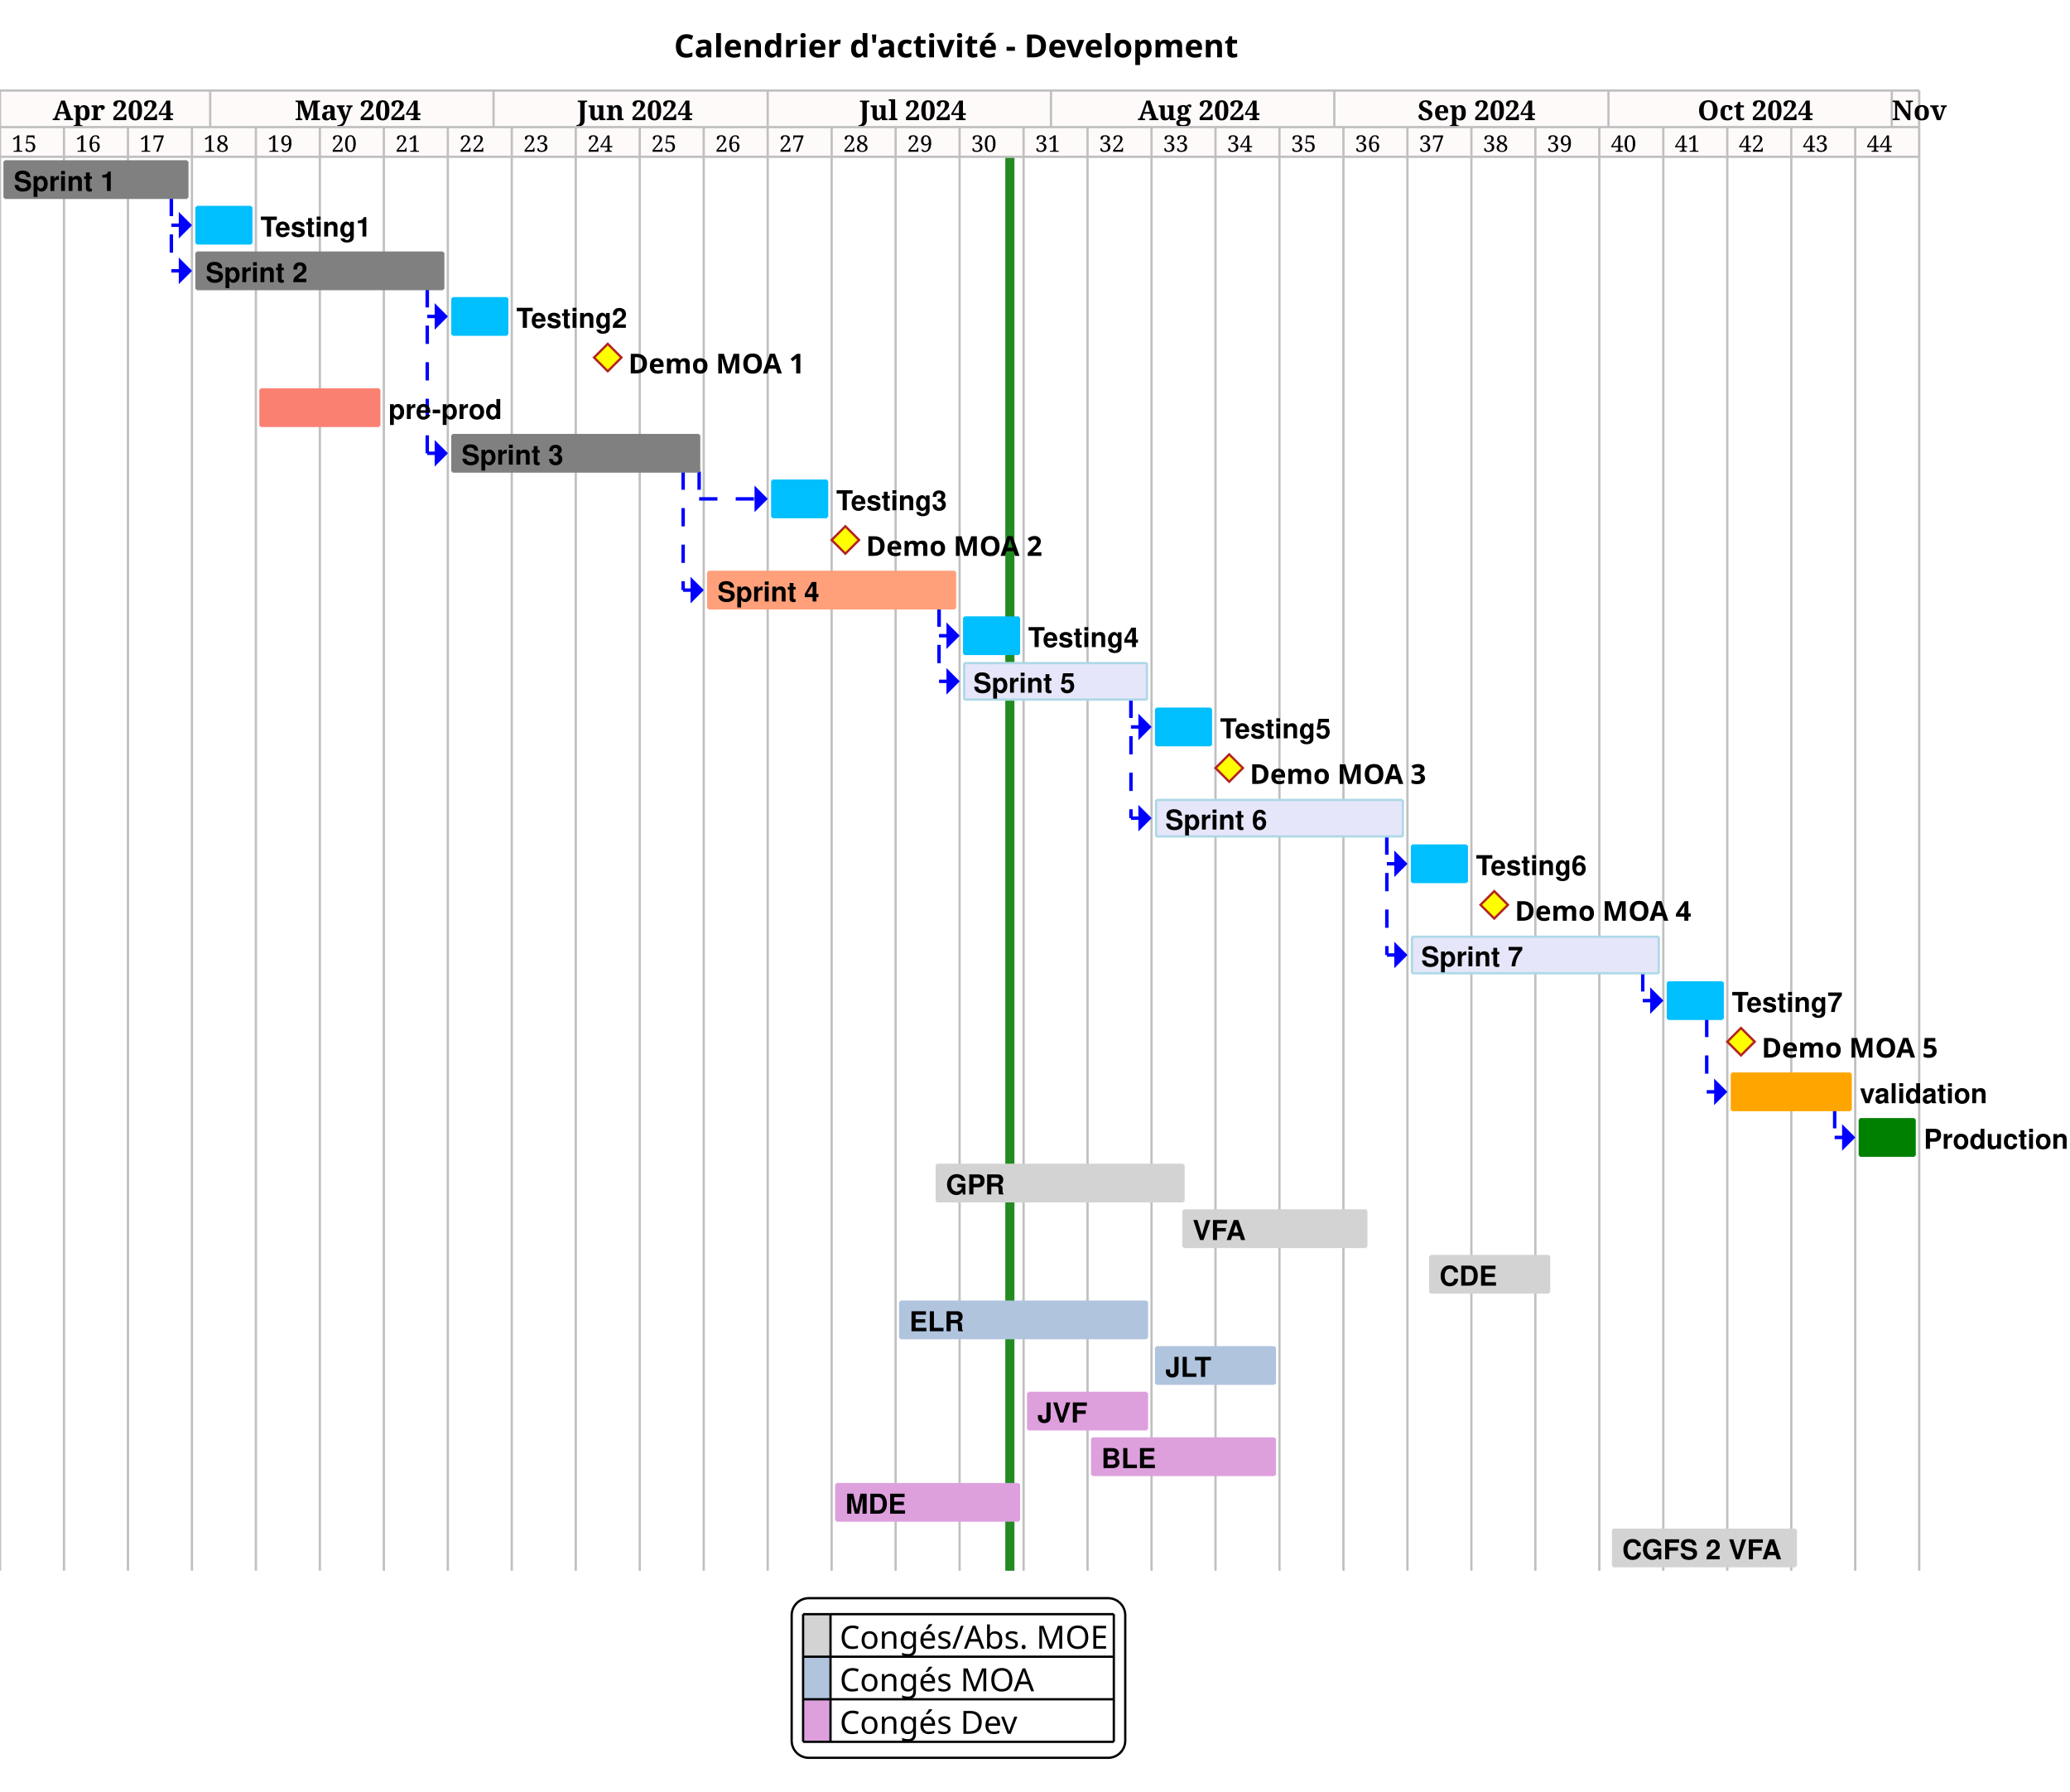
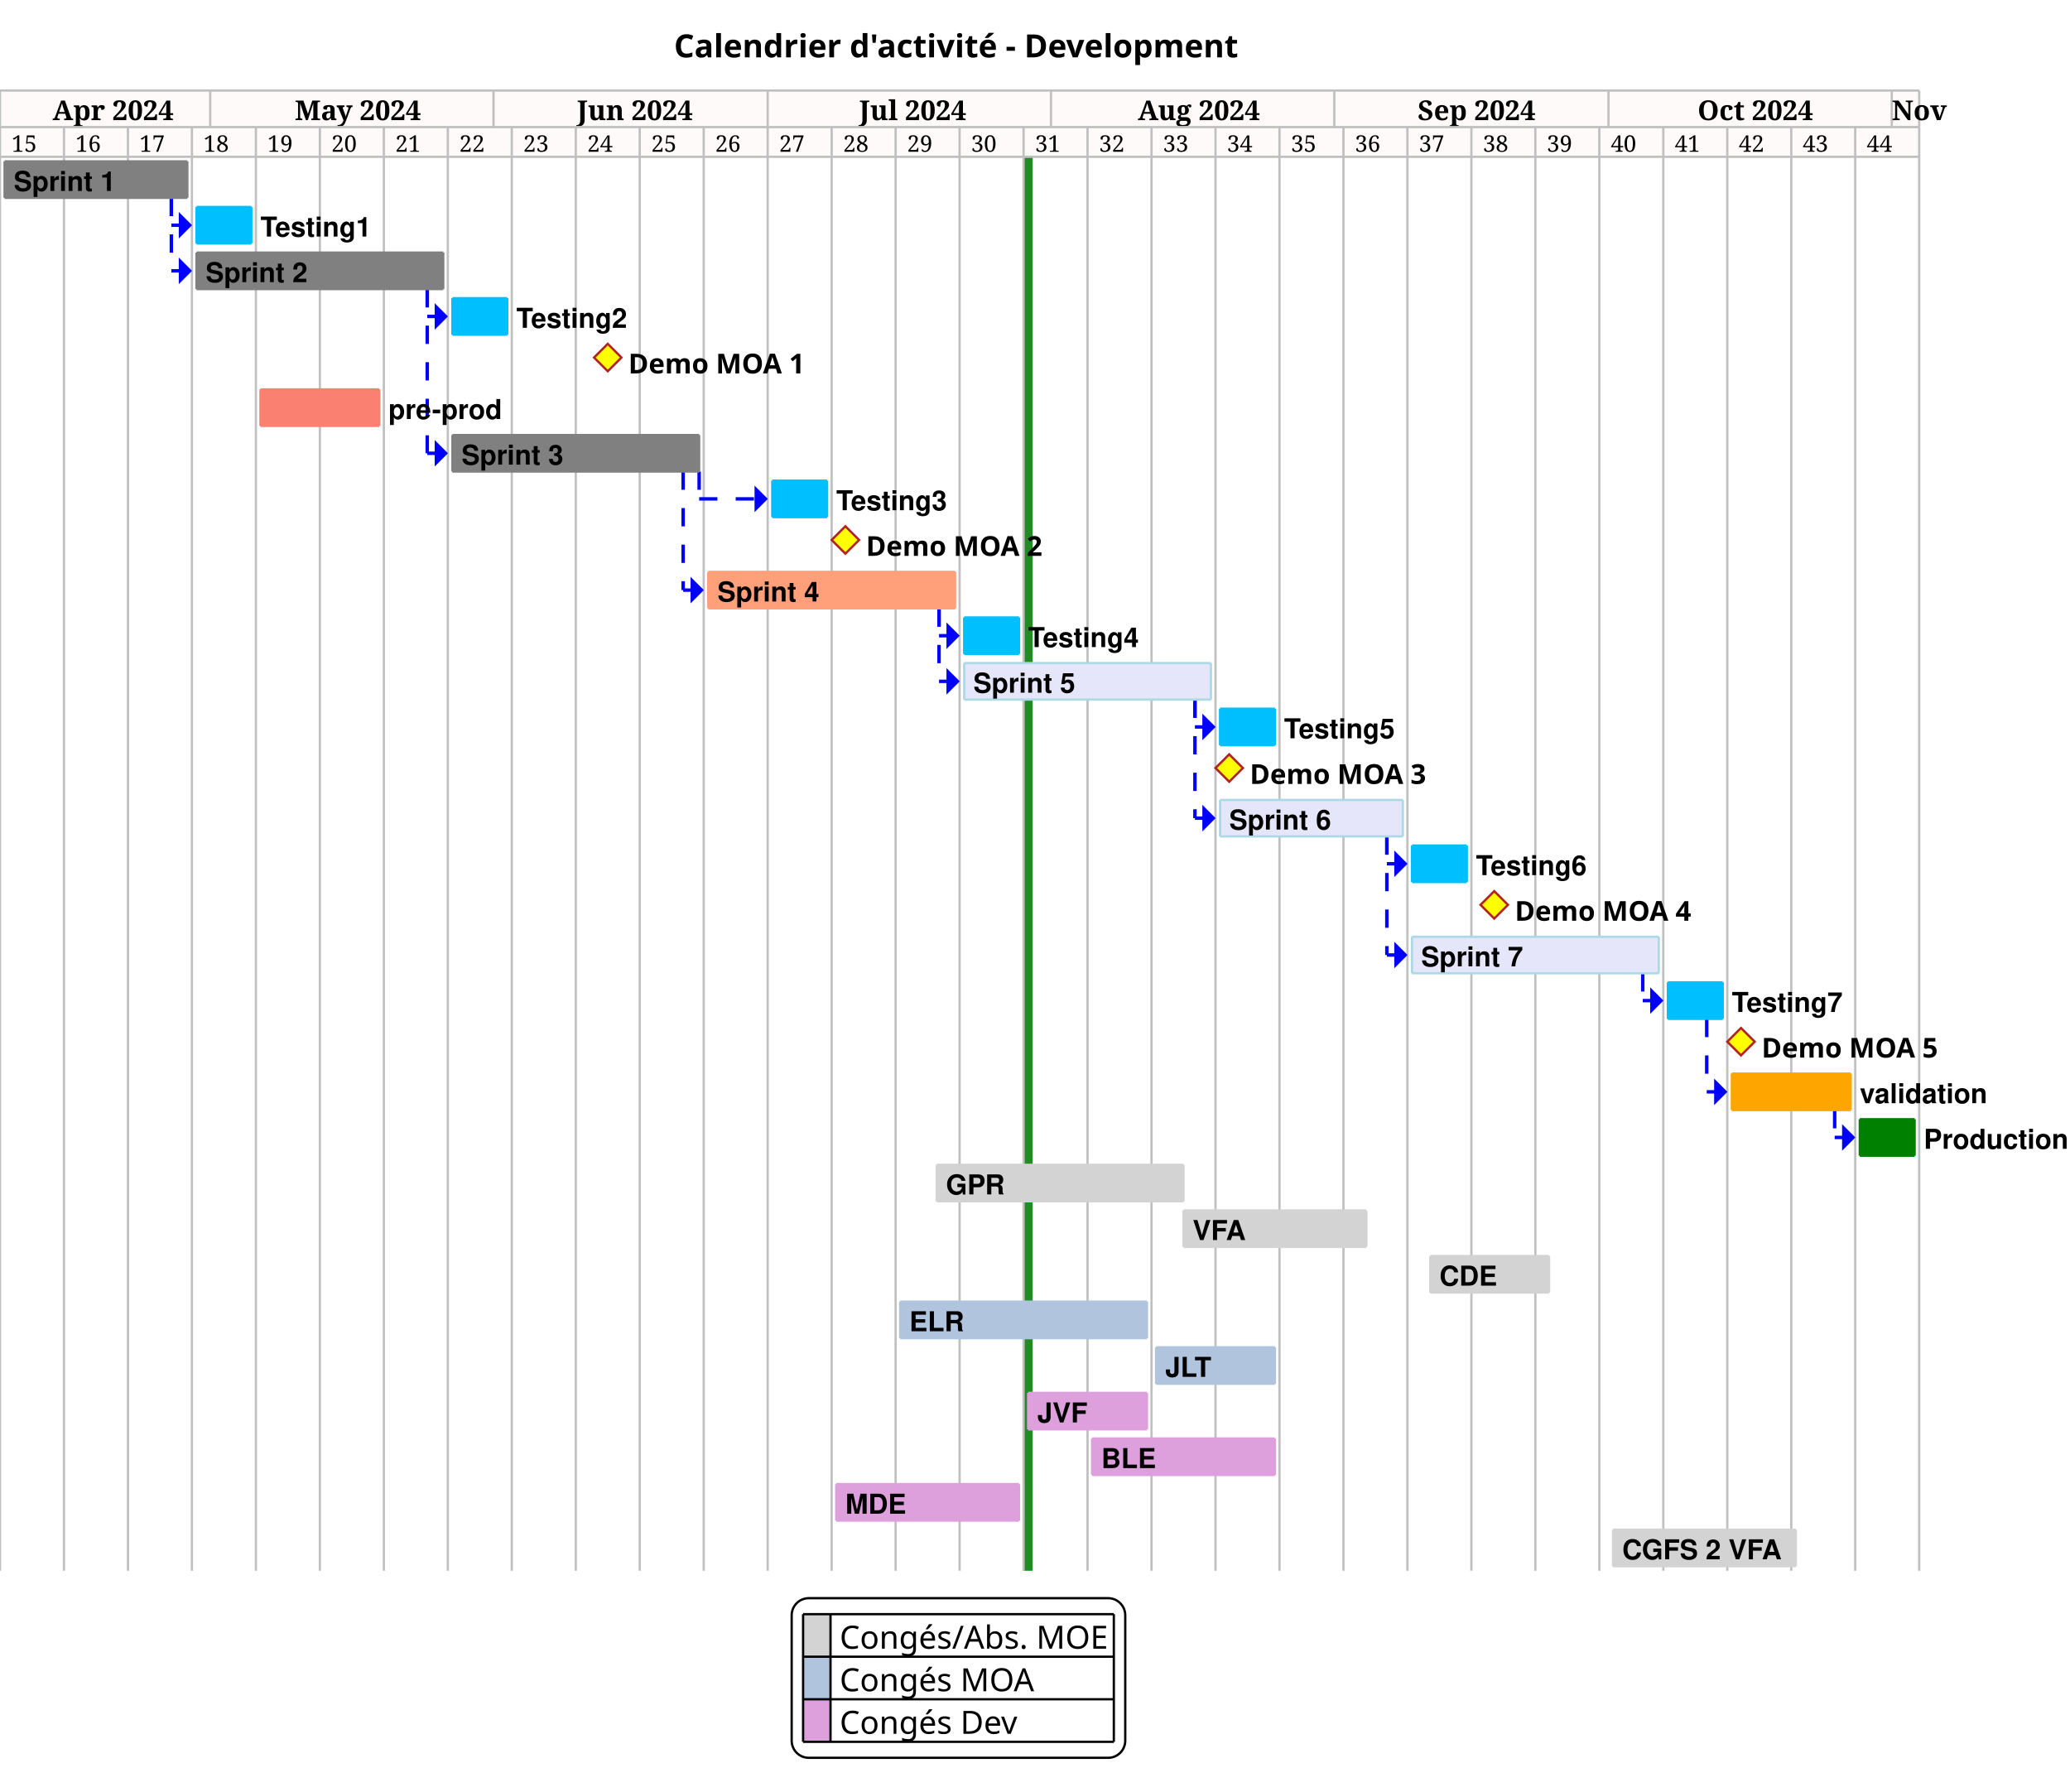
<svg xmlns="http://www.w3.org/2000/svg" contentStyleType="text/css" height="784px" preserveAspectRatio="none" style="width:906px;height:784px;background:#FFFFFF;" version="1.1" viewBox="0 0 906 784" width="906px" zoomAndPan="magnify">
  <defs />
  <g>
    <text fill="#000000" font-family="sans-serif" font-size="14" font-weight="bold" lengthAdjust="spacing" textLength="249" x="295" y="25.107">Calendrier d'activité - Development</text>
    <rect fill="#FFFAFA" height="29" style="stroke:none;stroke-width:1.0;" width="840" x="0" y="39.621" />
-     <rect fill="#228B22" height="618.789" style="stroke:none;stroke-width:1.0;" width="4" x="440" y="68.621" />
+     <rect fill="#228B22" height="618.789" style="stroke:none;stroke-width:1.0;" width="4" x="448" y="68.621" />
    <text fill="#000000" font-family="Serif" font-size="10" lengthAdjust="spacing" textLength="10" x="5" y="66.412">15</text>
    <text fill="#000000" font-family="Serif" font-size="10" lengthAdjust="spacing" textLength="10" x="33" y="66.412">16</text>
    <text fill="#000000" font-family="Serif" font-size="10" lengthAdjust="spacing" textLength="10" x="61" y="66.412">17</text>
    <text fill="#000000" font-family="Serif" font-size="10" lengthAdjust="spacing" textLength="10" x="89" y="66.412">18</text>
    <text fill="#000000" font-family="Serif" font-size="10" lengthAdjust="spacing" textLength="10" x="117" y="66.412">19</text>
    <text fill="#000000" font-family="Serif" font-size="10" lengthAdjust="spacing" textLength="10" x="145" y="66.412">20</text>
    <text fill="#000000" font-family="Serif" font-size="10" lengthAdjust="spacing" textLength="10" x="173" y="66.412">21</text>
    <text fill="#000000" font-family="Serif" font-size="10" lengthAdjust="spacing" textLength="10" x="201" y="66.412">22</text>
    <text fill="#000000" font-family="Serif" font-size="10" lengthAdjust="spacing" textLength="10" x="229" y="66.412">23</text>
    <text fill="#000000" font-family="Serif" font-size="10" lengthAdjust="spacing" textLength="10" x="257" y="66.412">24</text>
    <text fill="#000000" font-family="Serif" font-size="10" lengthAdjust="spacing" textLength="10" x="285" y="66.412">25</text>
    <text fill="#000000" font-family="Serif" font-size="10" lengthAdjust="spacing" textLength="10" x="313" y="66.412">26</text>
    <text fill="#000000" font-family="Serif" font-size="10" lengthAdjust="spacing" textLength="10" x="341" y="66.412">27</text>
    <text fill="#000000" font-family="Serif" font-size="10" lengthAdjust="spacing" textLength="10" x="369" y="66.412">28</text>
    <text fill="#000000" font-family="Serif" font-size="10" lengthAdjust="spacing" textLength="10" x="397" y="66.412">29</text>
    <text fill="#000000" font-family="Serif" font-size="10" lengthAdjust="spacing" textLength="10" x="425" y="66.412">30</text>
    <text fill="#000000" font-family="Serif" font-size="10" lengthAdjust="spacing" textLength="10" x="453" y="66.412">31</text>
    <text fill="#000000" font-family="Serif" font-size="10" lengthAdjust="spacing" textLength="10" x="481" y="66.412">32</text>
    <text fill="#000000" font-family="Serif" font-size="10" lengthAdjust="spacing" textLength="10" x="509" y="66.412">33</text>
    <text fill="#000000" font-family="Serif" font-size="10" lengthAdjust="spacing" textLength="10" x="537" y="66.412">34</text>
    <text fill="#000000" font-family="Serif" font-size="10" lengthAdjust="spacing" textLength="10" x="565" y="66.412">35</text>
    <text fill="#000000" font-family="Serif" font-size="10" lengthAdjust="spacing" textLength="10" x="593" y="66.412">36</text>
    <text fill="#000000" font-family="Serif" font-size="10" lengthAdjust="spacing" textLength="10" x="621" y="66.412">37</text>
    <text fill="#000000" font-family="Serif" font-size="10" lengthAdjust="spacing" textLength="10" x="649" y="66.412">38</text>
    <text fill="#000000" font-family="Serif" font-size="10" lengthAdjust="spacing" textLength="10" x="677" y="66.412">39</text>
    <text fill="#000000" font-family="Serif" font-size="10" lengthAdjust="spacing" textLength="10" x="705" y="66.412">40</text>
    <text fill="#000000" font-family="Serif" font-size="10" lengthAdjust="spacing" textLength="10" x="733" y="66.412">41</text>
    <text fill="#000000" font-family="Serif" font-size="10" lengthAdjust="spacing" textLength="10" x="761" y="66.412">42</text>
    <text fill="#000000" font-family="Serif" font-size="10" lengthAdjust="spacing" textLength="10" x="789" y="66.412">43</text>
    <text fill="#000000" font-family="Serif" font-size="10" lengthAdjust="spacing" textLength="10" x="817" y="66.412">44</text>
    <line style="stroke:#C0C0C0;stroke-width:1.0;" x1="0" x2="0" y1="55.621" y2="687.41" />
    <line style="stroke:#C0C0C0;stroke-width:1.0;" x1="28" x2="28" y1="55.621" y2="687.41" />
    <line style="stroke:#C0C0C0;stroke-width:1.0;" x1="56" x2="56" y1="55.621" y2="687.41" />
    <line style="stroke:#C0C0C0;stroke-width:1.0;" x1="84" x2="84" y1="55.621" y2="687.41" />
    <line style="stroke:#C0C0C0;stroke-width:1.0;" x1="112" x2="112" y1="55.621" y2="687.41" />
    <line style="stroke:#C0C0C0;stroke-width:1.0;" x1="140" x2="140" y1="55.621" y2="687.41" />
    <line style="stroke:#C0C0C0;stroke-width:1.0;" x1="168" x2="168" y1="55.621" y2="687.41" />
    <line style="stroke:#C0C0C0;stroke-width:1.0;" x1="196" x2="196" y1="55.621" y2="687.41" />
    <line style="stroke:#C0C0C0;stroke-width:1.0;" x1="224" x2="224" y1="55.621" y2="687.41" />
    <line style="stroke:#C0C0C0;stroke-width:1.0;" x1="252" x2="252" y1="55.621" y2="687.41" />
    <line style="stroke:#C0C0C0;stroke-width:1.0;" x1="280" x2="280" y1="55.621" y2="687.41" />
    <line style="stroke:#C0C0C0;stroke-width:1.0;" x1="308" x2="308" y1="55.621" y2="687.41" />
    <line style="stroke:#C0C0C0;stroke-width:1.0;" x1="336" x2="336" y1="55.621" y2="687.41" />
    <line style="stroke:#C0C0C0;stroke-width:1.0;" x1="364" x2="364" y1="55.621" y2="687.41" />
    <line style="stroke:#C0C0C0;stroke-width:1.0;" x1="392" x2="392" y1="55.621" y2="687.41" />
    <line style="stroke:#C0C0C0;stroke-width:1.0;" x1="420" x2="420" y1="55.621" y2="687.41" />
    <line style="stroke:#C0C0C0;stroke-width:1.0;" x1="448" x2="448" y1="55.621" y2="687.41" />
    <line style="stroke:#C0C0C0;stroke-width:1.0;" x1="476" x2="476" y1="55.621" y2="687.41" />
    <line style="stroke:#C0C0C0;stroke-width:1.0;" x1="504" x2="504" y1="55.621" y2="687.41" />
    <line style="stroke:#C0C0C0;stroke-width:1.0;" x1="532" x2="532" y1="55.621" y2="687.41" />
    <line style="stroke:#C0C0C0;stroke-width:1.0;" x1="560" x2="560" y1="55.621" y2="687.41" />
    <line style="stroke:#C0C0C0;stroke-width:1.0;" x1="588" x2="588" y1="55.621" y2="687.41" />
    <line style="stroke:#C0C0C0;stroke-width:1.0;" x1="616" x2="616" y1="55.621" y2="687.41" />
    <line style="stroke:#C0C0C0;stroke-width:1.0;" x1="644" x2="644" y1="55.621" y2="687.41" />
    <line style="stroke:#C0C0C0;stroke-width:1.0;" x1="672" x2="672" y1="55.621" y2="687.41" />
    <line style="stroke:#C0C0C0;stroke-width:1.0;" x1="700" x2="700" y1="55.621" y2="687.41" />
    <line style="stroke:#C0C0C0;stroke-width:1.0;" x1="728" x2="728" y1="55.621" y2="687.41" />
    <line style="stroke:#C0C0C0;stroke-width:1.0;" x1="756" x2="756" y1="55.621" y2="687.41" />
    <line style="stroke:#C0C0C0;stroke-width:1.0;" x1="784" x2="784" y1="55.621" y2="687.41" />
    <line style="stroke:#C0C0C0;stroke-width:1.0;" x1="812" x2="812" y1="55.621" y2="687.41" />
    <line style="stroke:#C0C0C0;stroke-width:1.0;" x1="840" x2="840" y1="55.621" y2="687.41" />
    <line style="stroke:#C0C0C0;stroke-width:1.0;" x1="0" x2="0" y1="39.621" y2="55.621" />
    <line style="stroke:#C0C0C0;stroke-width:1.0;" x1="92" x2="92" y1="39.621" y2="55.621" />
    <text fill="#000000" font-family="Serif" font-size="12" font-weight="bold" lengthAdjust="spacing" textLength="46" x="23" y="52.57">Apr 2024</text>
    <line style="stroke:#C0C0C0;stroke-width:1.0;" x1="216" x2="216" y1="39.621" y2="55.621" />
    <text fill="#000000" font-family="Serif" font-size="12" font-weight="bold" lengthAdjust="spacing" textLength="50" x="129" y="52.57">May 2024</text>
    <line style="stroke:#C0C0C0;stroke-width:1.0;" x1="336" x2="336" y1="39.621" y2="55.621" />
    <text fill="#000000" font-family="Serif" font-size="12" font-weight="bold" lengthAdjust="spacing" textLength="47" x="252.5" y="52.57">Jun 2024</text>
    <line style="stroke:#C0C0C0;stroke-width:1.0;" x1="460" x2="460" y1="39.621" y2="55.621" />
    <text fill="#000000" font-family="Serif" font-size="12" font-weight="bold" lengthAdjust="spacing" textLength="44" x="376" y="52.57">Jul 2024</text>
    <line style="stroke:#C0C0C0;stroke-width:1.0;" x1="584" x2="584" y1="39.621" y2="55.621" />
    <text fill="#000000" font-family="Serif" font-size="12" font-weight="bold" lengthAdjust="spacing" textLength="48" x="498" y="52.57">Aug 2024</text>
    <line style="stroke:#C0C0C0;stroke-width:1.0;" x1="704" x2="704" y1="39.621" y2="55.621" />
    <text fill="#000000" font-family="Serif" font-size="12" font-weight="bold" lengthAdjust="spacing" textLength="47" x="620.5" y="52.57">Sep 2024</text>
    <line style="stroke:#C0C0C0;stroke-width:1.0;" x1="828" x2="828" y1="39.621" y2="55.621" />
    <text fill="#000000" font-family="Serif" font-size="12" font-weight="bold" lengthAdjust="spacing" textLength="46" x="743" y="52.57">Oct 2024</text>
    <line style="stroke:#C0C0C0;stroke-width:1.0;" x1="840" x2="840" y1="39.621" y2="55.621" />
    <text fill="#000000" font-family="Serif" font-size="12" font-weight="bold" lengthAdjust="spacing" textLength="20" x="828" y="52.57">Nov</text>
    <line style="stroke:#C0C0C0;stroke-width:1.0;" x1="0" x2="840" y1="39.621" y2="39.621" />
    <line style="stroke:#C0C0C0;stroke-width:1.0;" x1="0" x2="840" y1="55.621" y2="55.621" />
    <line style="stroke:#C0C0C0;stroke-width:1.0;" x1="0" x2="840" y1="68.621" y2="68.621" />
    <line style="stroke:#0000FF;stroke-width:1.5;stroke-dasharray:8.0,8.0;" x1="75" x2="75" y1="86.582" y2="98.562" />
    <line style="stroke:#0000FF;stroke-width:1.5;stroke-dasharray:8.0,8.0;" x1="75" x2="83" y1="98.562" y2="98.562" />
    <polygon fill="#0000FF" points="79,94.562,79,98.562,79,102.562,83,98.562" style="stroke:#0000FF;stroke-width:1.5;" />
    <line style="stroke:#0000FF;stroke-width:1.5;stroke-dasharray:8.0,8.0;" x1="75" x2="75" y1="86.582" y2="118.523" />
    <line style="stroke:#0000FF;stroke-width:1.5;stroke-dasharray:8.0,8.0;" x1="75" x2="83" y1="118.523" y2="118.523" />
    <polygon fill="#0000FF" points="79,114.523,79,118.523,79,122.523,83,118.523" style="stroke:#0000FF;stroke-width:1.5;" />
    <line style="stroke:#0000FF;stroke-width:1.5;stroke-dasharray:8.0,8.0;" x1="187" x2="187" y1="126.504" y2="138.484" />
    <line style="stroke:#0000FF;stroke-width:1.5;stroke-dasharray:8.0,8.0;" x1="187" x2="195" y1="138.484" y2="138.484" />
    <polygon fill="#0000FF" points="191,134.484,191,138.484,191,142.484,195,138.484" style="stroke:#0000FF;stroke-width:1.5;" />
    <line style="stroke:#0000FF;stroke-width:1.5;stroke-dasharray:8.0,8.0;" x1="187" x2="187" y1="126.504" y2="198.367" />
    <line style="stroke:#0000FF;stroke-width:1.5;stroke-dasharray:8.0,8.0;" x1="187" x2="195" y1="198.367" y2="198.367" />
    <polygon fill="#0000FF" points="191,194.367,191,198.367,191,202.367,195,198.367" style="stroke:#0000FF;stroke-width:1.5;" />
    <line style="stroke:#0000FF;stroke-width:1.5;stroke-dasharray:8.0,8.0;" x1="306" x2="306" y1="206.348" y2="218.328" />
    <line style="stroke:#0000FF;stroke-width:1.5;stroke-dasharray:8.0,8.0;" x1="306" x2="335" y1="218.328" y2="218.328" />
    <polygon fill="#0000FF" points="331,214.328,331,218.328,331,222.328,335,218.328" style="stroke:#0000FF;stroke-width:1.5;" />
    <line style="stroke:#0000FF;stroke-width:1.5;stroke-dasharray:8.0,8.0;" x1="299" x2="299" y1="206.348" y2="258.25" />
    <line style="stroke:#0000FF;stroke-width:1.5;stroke-dasharray:8.0,8.0;" x1="299" x2="307" y1="258.25" y2="258.25" />
    <polygon fill="#0000FF" points="303,254.25,303,258.25,303,262.25,307,258.25" style="stroke:#0000FF;stroke-width:1.5;" />
    <line style="stroke:#0000FF;stroke-width:1.5;stroke-dasharray:8.0,8.0;" x1="411" x2="411" y1="266.231" y2="278.211" />
    <line style="stroke:#0000FF;stroke-width:1.5;stroke-dasharray:8.0,8.0;" x1="411" x2="419" y1="278.211" y2="278.211" />
    <polygon fill="#0000FF" points="415,274.211,415,278.211,415,282.211,419,278.211" style="stroke:#0000FF;stroke-width:1.5;" />
    <line style="stroke:#0000FF;stroke-width:1.5;stroke-dasharray:8.0,8.0;" x1="411" x2="411" y1="266.231" y2="298.172" />
    <line style="stroke:#0000FF;stroke-width:1.5;stroke-dasharray:8.0,8.0;" x1="411" x2="419" y1="298.172" y2="298.172" />
    <polygon fill="#0000FF" points="415,294.172,415,298.172,415,302.172,419,298.172" style="stroke:#0000FF;stroke-width:1.5;" />
-     <line style="stroke:#0000FF;stroke-width:1.5;stroke-dasharray:8.0,8.0;" x1="495" x2="495" y1="306.152" y2="318.133" />
-     <line style="stroke:#0000FF;stroke-width:1.5;stroke-dasharray:8.0,8.0;" x1="495" x2="503" y1="318.133" y2="318.133" />
-     <polygon fill="#0000FF" points="499,314.133,499,318.133,499,322.133,503,318.133" style="stroke:#0000FF;stroke-width:1.5;" />
-     <line style="stroke:#0000FF;stroke-width:1.5;stroke-dasharray:8.0,8.0;" x1="495" x2="495" y1="306.152" y2="358.055" />
-     <line style="stroke:#0000FF;stroke-width:1.5;stroke-dasharray:8.0,8.0;" x1="495" x2="503" y1="358.055" y2="358.055" />
-     <polygon fill="#0000FF" points="499,354.055,499,358.055,499,362.055,503,358.055" style="stroke:#0000FF;stroke-width:1.5;" />
+     <line style="stroke:#0000FF;stroke-width:1.5;stroke-dasharray:8.0,8.0;" x1="523" x2="523" y1="306.152" y2="318.133" />
+     <line style="stroke:#0000FF;stroke-width:1.5;stroke-dasharray:8.0,8.0;" x1="523" x2="531" y1="318.133" y2="318.133" />
+     <polygon fill="#0000FF" points="527,314.133,527,318.133,527,322.133,531,318.133" style="stroke:#0000FF;stroke-width:1.5;" />
+     <line style="stroke:#0000FF;stroke-width:1.5;stroke-dasharray:8.0,8.0;" x1="523" x2="523" y1="306.152" y2="358.055" />
+     <line style="stroke:#0000FF;stroke-width:1.5;stroke-dasharray:8.0,8.0;" x1="523" x2="531" y1="358.055" y2="358.055" />
+     <polygon fill="#0000FF" points="527,354.055,527,358.055,527,362.055,531,358.055" style="stroke:#0000FF;stroke-width:1.5;" />
    <line style="stroke:#0000FF;stroke-width:1.5;stroke-dasharray:8.0,8.0;" x1="607" x2="607" y1="366.035" y2="378.016" />
    <line style="stroke:#0000FF;stroke-width:1.5;stroke-dasharray:8.0,8.0;" x1="607" x2="615" y1="378.016" y2="378.016" />
    <polygon fill="#0000FF" points="611,374.016,611,378.016,611,382.016,615,378.016" style="stroke:#0000FF;stroke-width:1.5;" />
    <line style="stroke:#0000FF;stroke-width:1.5;stroke-dasharray:8.0,8.0;" x1="607" x2="607" y1="366.035" y2="417.938" />
    <line style="stroke:#0000FF;stroke-width:1.5;stroke-dasharray:8.0,8.0;" x1="607" x2="615" y1="417.938" y2="417.938" />
    <polygon fill="#0000FF" points="611,413.938,611,417.938,611,421.938,615,417.938" style="stroke:#0000FF;stroke-width:1.5;" />
    <line style="stroke:#0000FF;stroke-width:1.5;stroke-dasharray:8.0,8.0;" x1="719" x2="719" y1="425.918" y2="437.898" />
    <line style="stroke:#0000FF;stroke-width:1.5;stroke-dasharray:8.0,8.0;" x1="719" x2="727" y1="437.898" y2="437.898" />
    <polygon fill="#0000FF" points="723,433.898,723,437.898,723,441.898,727,437.898" style="stroke:#0000FF;stroke-width:1.5;" />
    <line style="stroke:#0000FF;stroke-width:1.5;stroke-dasharray:8.0,8.0;" x1="747" x2="747" y1="445.879" y2="477.82" />
    <line style="stroke:#0000FF;stroke-width:1.5;stroke-dasharray:8.0,8.0;" x1="747" x2="755" y1="477.82" y2="477.82" />
    <polygon fill="#0000FF" points="751,473.82,751,477.82,751,481.82,755,477.82" style="stroke:#0000FF;stroke-width:1.5;" />
    <line style="stroke:#0000FF;stroke-width:1.5;stroke-dasharray:8.0,8.0;" x1="803" x2="803" y1="485.801" y2="497.781" />
    <line style="stroke:#0000FF;stroke-width:1.5;stroke-dasharray:8.0,8.0;" x1="803" x2="811" y1="497.781" y2="497.781" />
    <polygon fill="#0000FF" points="807,493.781,807,497.781,807,501.781,811,497.781" style="stroke:#0000FF;stroke-width:1.5;" />
    <rect fill="#808080" height="15.961" style="stroke:none;stroke-width:1.0;" width="80" x="2" y="70.621" />
    <line style="stroke:#808080;stroke-width:1.0;" x1="2" x2="82" y1="70.621" y2="70.621" />
    <line style="stroke:#808080;stroke-width:1.0;" x1="2" x2="82" y1="86.582" y2="86.582" />
    <line style="stroke:#808080;stroke-width:1.0;" x1="2" x2="2" y1="70.621" y2="86.582" />
    <line style="stroke:#808080;stroke-width:1.0;" x1="82" x2="82" y1="70.621" y2="86.582" />
    <rect fill="#00BFFF" height="15.961" style="stroke:none;stroke-width:1.0;" width="24" x="86" y="90.582" />
    <line style="stroke:#00BFFF;stroke-width:1.0;" x1="86" x2="110" y1="90.582" y2="90.582" />
    <line style="stroke:#00BFFF;stroke-width:1.0;" x1="86" x2="110" y1="106.543" y2="106.543" />
    <line style="stroke:#00BFFF;stroke-width:1.0;" x1="86" x2="86" y1="90.582" y2="106.543" />
    <line style="stroke:#00BFFF;stroke-width:1.0;" x1="110" x2="110" y1="90.582" y2="106.543" />
    <rect fill="#808080" height="15.961" style="stroke:none;stroke-width:1.0;" width="108" x="86" y="110.543" />
    <line style="stroke:#808080;stroke-width:1.0;" x1="86" x2="194" y1="110.543" y2="110.543" />
    <line style="stroke:#808080;stroke-width:1.0;" x1="86" x2="194" y1="126.504" y2="126.504" />
    <line style="stroke:#808080;stroke-width:1.0;" x1="86" x2="86" y1="110.543" y2="126.504" />
    <line style="stroke:#808080;stroke-width:1.0;" x1="194" x2="194" y1="110.543" y2="126.504" />
    <rect fill="#00BFFF" height="15.961" style="stroke:none;stroke-width:1.0;" width="24" x="198" y="130.504" />
    <line style="stroke:#00BFFF;stroke-width:1.0;" x1="198" x2="222" y1="130.504" y2="130.504" />
    <line style="stroke:#00BFFF;stroke-width:1.0;" x1="198" x2="222" y1="146.465" y2="146.465" />
    <line style="stroke:#00BFFF;stroke-width:1.0;" x1="198" x2="198" y1="130.504" y2="146.465" />
    <line style="stroke:#00BFFF;stroke-width:1.0;" x1="222" x2="222" y1="130.504" y2="146.465" />
    <polygon fill="#FFFF00" points="266,150.465,272,156.465,266,162.465,260,156.465" style="stroke:#B22222;stroke-width:1.0;" />
    <rect fill="#FA8072" height="15.961" style="stroke:none;stroke-width:1.0;" width="52" x="114" y="170.426" />
    <line style="stroke:#FA8072;stroke-width:1.0;" x1="114" x2="166" y1="170.426" y2="170.426" />
    <line style="stroke:#FA8072;stroke-width:1.0;" x1="114" x2="166" y1="186.387" y2="186.387" />
    <line style="stroke:#FA8072;stroke-width:1.0;" x1="114" x2="114" y1="170.426" y2="186.387" />
    <line style="stroke:#FA8072;stroke-width:1.0;" x1="166" x2="166" y1="170.426" y2="186.387" />
    <rect fill="#808080" height="15.961" style="stroke:none;stroke-width:1.0;" width="108" x="198" y="190.387" />
    <line style="stroke:#808080;stroke-width:1.0;" x1="198" x2="306" y1="190.387" y2="190.387" />
    <line style="stroke:#808080;stroke-width:1.0;" x1="198" x2="306" y1="206.348" y2="206.348" />
    <line style="stroke:#808080;stroke-width:1.0;" x1="198" x2="198" y1="190.387" y2="206.348" />
    <line style="stroke:#808080;stroke-width:1.0;" x1="306" x2="306" y1="190.387" y2="206.348" />
    <rect fill="#00BFFF" height="15.961" style="stroke:none;stroke-width:1.0;" width="24" x="338" y="210.348" />
    <line style="stroke:#00BFFF;stroke-width:1.0;" x1="338" x2="362" y1="210.348" y2="210.348" />
    <line style="stroke:#00BFFF;stroke-width:1.0;" x1="338" x2="362" y1="226.309" y2="226.309" />
    <line style="stroke:#00BFFF;stroke-width:1.0;" x1="338" x2="338" y1="210.348" y2="226.309" />
    <line style="stroke:#00BFFF;stroke-width:1.0;" x1="362" x2="362" y1="210.348" y2="226.309" />
    <polygon fill="#FFFF00" points="370,230.309,376,236.309,370,242.309,364,236.309" style="stroke:#B22222;stroke-width:1.0;" />
    <rect fill="#FFA07A" height="15.961" style="stroke:none;stroke-width:1.0;" width="108" x="310" y="250.269" />
    <line style="stroke:#FFA07A;stroke-width:1.0;" x1="310" x2="418" y1="250.269" y2="250.269" />
    <line style="stroke:#FFA07A;stroke-width:1.0;" x1="310" x2="418" y1="266.231" y2="266.231" />
    <line style="stroke:#FFA07A;stroke-width:1.0;" x1="310" x2="310" y1="250.269" y2="266.231" />
    <line style="stroke:#FFA07A;stroke-width:1.0;" x1="418" x2="418" y1="250.269" y2="266.231" />
    <rect fill="#00BFFF" height="15.961" style="stroke:none;stroke-width:1.0;" width="24" x="422" y="270.231" />
    <line style="stroke:#00BFFF;stroke-width:1.0;" x1="422" x2="446" y1="270.231" y2="270.231" />
    <line style="stroke:#00BFFF;stroke-width:1.0;" x1="422" x2="446" y1="286.191" y2="286.191" />
    <line style="stroke:#00BFFF;stroke-width:1.0;" x1="422" x2="422" y1="270.231" y2="286.191" />
    <line style="stroke:#00BFFF;stroke-width:1.0;" x1="446" x2="446" y1="270.231" y2="286.191" />
-     <rect fill="#E6E6FA" height="15.961" style="stroke:none;stroke-width:1.0;" width="80" x="422" y="290.191" />
-     <line style="stroke:#ADD8E6;stroke-width:1.0;" x1="422" x2="502" y1="290.191" y2="290.191" />
-     <line style="stroke:#ADD8E6;stroke-width:1.0;" x1="422" x2="502" y1="306.152" y2="306.152" />
+     <rect fill="#E6E6FA" height="15.961" style="stroke:none;stroke-width:1.0;" width="108" x="422" y="290.191" />
+     <line style="stroke:#ADD8E6;stroke-width:1.0;" x1="422" x2="530" y1="290.191" y2="290.191" />
+     <line style="stroke:#ADD8E6;stroke-width:1.0;" x1="422" x2="530" y1="306.152" y2="306.152" />
    <line style="stroke:#ADD8E6;stroke-width:1.0;" x1="422" x2="422" y1="290.191" y2="306.152" />
-     <line style="stroke:#ADD8E6;stroke-width:1.0;" x1="502" x2="502" y1="290.191" y2="306.152" />
-     <rect fill="#00BFFF" height="15.961" style="stroke:none;stroke-width:1.0;" width="24" x="506" y="310.152" />
-     <line style="stroke:#00BFFF;stroke-width:1.0;" x1="506" x2="530" y1="310.152" y2="310.152" />
-     <line style="stroke:#00BFFF;stroke-width:1.0;" x1="506" x2="530" y1="326.113" y2="326.113" />
-     <line style="stroke:#00BFFF;stroke-width:1.0;" x1="506" x2="506" y1="310.152" y2="326.113" />
-     <line style="stroke:#00BFFF;stroke-width:1.0;" x1="530" x2="530" y1="310.152" y2="326.113" />
+     <line style="stroke:#ADD8E6;stroke-width:1.0;" x1="530" x2="530" y1="290.191" y2="306.152" />
+     <rect fill="#00BFFF" height="15.961" style="stroke:none;stroke-width:1.0;" width="24" x="534" y="310.152" />
+     <line style="stroke:#00BFFF;stroke-width:1.0;" x1="534" x2="558" y1="310.152" y2="310.152" />
+     <line style="stroke:#00BFFF;stroke-width:1.0;" x1="534" x2="558" y1="326.113" y2="326.113" />
+     <line style="stroke:#00BFFF;stroke-width:1.0;" x1="534" x2="534" y1="310.152" y2="326.113" />
+     <line style="stroke:#00BFFF;stroke-width:1.0;" x1="558" x2="558" y1="310.152" y2="326.113" />
    <polygon fill="#FFFF00" points="538,330.113,544,336.113,538,342.113,532,336.113" style="stroke:#B22222;stroke-width:1.0;" />
-     <rect fill="#E6E6FA" height="15.961" style="stroke:none;stroke-width:1.0;" width="108" x="506" y="350.074" />
-     <line style="stroke:#ADD8E6;stroke-width:1.0;" x1="506" x2="614" y1="350.074" y2="350.074" />
-     <line style="stroke:#ADD8E6;stroke-width:1.0;" x1="506" x2="614" y1="366.035" y2="366.035" />
-     <line style="stroke:#ADD8E6;stroke-width:1.0;" x1="506" x2="506" y1="350.074" y2="366.035" />
+     <rect fill="#E6E6FA" height="15.961" style="stroke:none;stroke-width:1.0;" width="80" x="534" y="350.074" />
+     <line style="stroke:#ADD8E6;stroke-width:1.0;" x1="534" x2="614" y1="350.074" y2="350.074" />
+     <line style="stroke:#ADD8E6;stroke-width:1.0;" x1="534" x2="614" y1="366.035" y2="366.035" />
+     <line style="stroke:#ADD8E6;stroke-width:1.0;" x1="534" x2="534" y1="350.074" y2="366.035" />
    <line style="stroke:#ADD8E6;stroke-width:1.0;" x1="614" x2="614" y1="350.074" y2="366.035" />
    <rect fill="#00BFFF" height="15.961" style="stroke:none;stroke-width:1.0;" width="24" x="618" y="370.035" />
    <line style="stroke:#00BFFF;stroke-width:1.0;" x1="618" x2="642" y1="370.035" y2="370.035" />
    <line style="stroke:#00BFFF;stroke-width:1.0;" x1="618" x2="642" y1="385.996" y2="385.996" />
    <line style="stroke:#00BFFF;stroke-width:1.0;" x1="618" x2="618" y1="370.035" y2="385.996" />
    <line style="stroke:#00BFFF;stroke-width:1.0;" x1="642" x2="642" y1="370.035" y2="385.996" />
    <polygon fill="#FFFF00" points="654,389.996,660,395.996,654,401.996,648,395.996" style="stroke:#B22222;stroke-width:1.0;" />
    <rect fill="#E6E6FA" height="15.961" style="stroke:none;stroke-width:1.0;" width="108" x="618" y="409.957" />
    <line style="stroke:#ADD8E6;stroke-width:1.0;" x1="618" x2="726" y1="409.957" y2="409.957" />
    <line style="stroke:#ADD8E6;stroke-width:1.0;" x1="618" x2="726" y1="425.918" y2="425.918" />
    <line style="stroke:#ADD8E6;stroke-width:1.0;" x1="618" x2="618" y1="409.957" y2="425.918" />
    <line style="stroke:#ADD8E6;stroke-width:1.0;" x1="726" x2="726" y1="409.957" y2="425.918" />
    <rect fill="#00BFFF" height="15.961" style="stroke:none;stroke-width:1.0;" width="24" x="730" y="429.918" />
    <line style="stroke:#00BFFF;stroke-width:1.0;" x1="730" x2="754" y1="429.918" y2="429.918" />
    <line style="stroke:#00BFFF;stroke-width:1.0;" x1="730" x2="754" y1="445.879" y2="445.879" />
    <line style="stroke:#00BFFF;stroke-width:1.0;" x1="730" x2="730" y1="429.918" y2="445.879" />
    <line style="stroke:#00BFFF;stroke-width:1.0;" x1="754" x2="754" y1="429.918" y2="445.879" />
    <polygon fill="#FFFF00" points="762,449.879,768,455.879,762,461.879,756,455.879" style="stroke:#B22222;stroke-width:1.0;" />
    <rect fill="#FFA500" height="15.961" style="stroke:none;stroke-width:1.0;" width="52" x="758" y="469.84" />
    <line style="stroke:#FFA500;stroke-width:1.0;" x1="758" x2="810" y1="469.84" y2="469.84" />
    <line style="stroke:#FFA500;stroke-width:1.0;" x1="758" x2="810" y1="485.801" y2="485.801" />
    <line style="stroke:#FFA500;stroke-width:1.0;" x1="758" x2="758" y1="469.84" y2="485.801" />
    <line style="stroke:#FFA500;stroke-width:1.0;" x1="810" x2="810" y1="469.84" y2="485.801" />
    <rect fill="#008000" height="15.961" style="stroke:none;stroke-width:1.0;" width="24" x="814" y="489.801" />
    <line style="stroke:#008000;stroke-width:1.0;" x1="814" x2="838" y1="489.801" y2="489.801" />
    <line style="stroke:#008000;stroke-width:1.0;" x1="814" x2="838" y1="505.762" y2="505.762" />
    <line style="stroke:#008000;stroke-width:1.0;" x1="814" x2="814" y1="489.801" y2="505.762" />
    <line style="stroke:#008000;stroke-width:1.0;" x1="838" x2="838" y1="489.801" y2="505.762" />
    <rect fill="#D3D3D3" height="15.961" style="stroke:none;stroke-width:1.0;" width="108" x="410" y="509.762" />
    <line style="stroke:#D3D3D3;stroke-width:1.0;" x1="410" x2="518" y1="509.762" y2="509.762" />
    <line style="stroke:#D3D3D3;stroke-width:1.0;" x1="410" x2="518" y1="525.723" y2="525.723" />
    <line style="stroke:#D3D3D3;stroke-width:1.0;" x1="410" x2="410" y1="509.762" y2="525.723" />
    <line style="stroke:#D3D3D3;stroke-width:1.0;" x1="518" x2="518" y1="509.762" y2="525.723" />
    <rect fill="#D3D3D3" height="15.961" style="stroke:none;stroke-width:1.0;" width="80" x="518" y="529.723" />
    <line style="stroke:#D3D3D3;stroke-width:1.0;" x1="518" x2="598" y1="529.723" y2="529.723" />
    <line style="stroke:#D3D3D3;stroke-width:1.0;" x1="518" x2="598" y1="545.684" y2="545.684" />
    <line style="stroke:#D3D3D3;stroke-width:1.0;" x1="518" x2="518" y1="529.723" y2="545.684" />
    <line style="stroke:#D3D3D3;stroke-width:1.0;" x1="598" x2="598" y1="529.723" y2="545.684" />
    <rect fill="#D3D3D3" height="15.961" style="stroke:none;stroke-width:1.0;" width="52" x="626" y="549.684" />
    <line style="stroke:#D3D3D3;stroke-width:1.0;" x1="626" x2="678" y1="549.684" y2="549.684" />
    <line style="stroke:#D3D3D3;stroke-width:1.0;" x1="626" x2="678" y1="565.644" y2="565.644" />
    <line style="stroke:#D3D3D3;stroke-width:1.0;" x1="626" x2="626" y1="549.684" y2="565.644" />
    <line style="stroke:#D3D3D3;stroke-width:1.0;" x1="678" x2="678" y1="549.684" y2="565.644" />
    <rect fill="#B0C4DE" height="15.961" style="stroke:none;stroke-width:1.0;" width="108" x="394" y="569.644" />
    <line style="stroke:#B0C4DE;stroke-width:1.0;" x1="394" x2="502" y1="569.644" y2="569.644" />
    <line style="stroke:#B0C4DE;stroke-width:1.0;" x1="394" x2="502" y1="585.606" y2="585.606" />
    <line style="stroke:#B0C4DE;stroke-width:1.0;" x1="394" x2="394" y1="569.644" y2="585.606" />
    <line style="stroke:#B0C4DE;stroke-width:1.0;" x1="502" x2="502" y1="569.644" y2="585.606" />
    <rect fill="#B0C4DE" height="15.961" style="stroke:none;stroke-width:1.0;" width="52" x="506" y="589.606" />
    <line style="stroke:#B0C4DE;stroke-width:1.0;" x1="506" x2="558" y1="589.606" y2="589.606" />
    <line style="stroke:#B0C4DE;stroke-width:1.0;" x1="506" x2="558" y1="605.566" y2="605.566" />
    <line style="stroke:#B0C4DE;stroke-width:1.0;" x1="506" x2="506" y1="589.606" y2="605.566" />
    <line style="stroke:#B0C4DE;stroke-width:1.0;" x1="558" x2="558" y1="589.606" y2="605.566" />
    <rect fill="#DDA0DD" height="15.961" style="stroke:none;stroke-width:1.0;" width="52" x="450" y="609.566" />
    <line style="stroke:#DDA0DD;stroke-width:1.0;" x1="450" x2="502" y1="609.566" y2="609.566" />
    <line style="stroke:#DDA0DD;stroke-width:1.0;" x1="450" x2="502" y1="625.527" y2="625.527" />
    <line style="stroke:#DDA0DD;stroke-width:1.0;" x1="450" x2="450" y1="609.566" y2="625.527" />
    <line style="stroke:#DDA0DD;stroke-width:1.0;" x1="502" x2="502" y1="609.566" y2="625.527" />
    <rect fill="#DDA0DD" height="15.961" style="stroke:none;stroke-width:1.0;" width="80" x="478" y="629.527" />
    <line style="stroke:#DDA0DD;stroke-width:1.0;" x1="478" x2="558" y1="629.527" y2="629.527" />
    <line style="stroke:#DDA0DD;stroke-width:1.0;" x1="478" x2="558" y1="645.488" y2="645.488" />
    <line style="stroke:#DDA0DD;stroke-width:1.0;" x1="478" x2="478" y1="629.527" y2="645.488" />
    <line style="stroke:#DDA0DD;stroke-width:1.0;" x1="558" x2="558" y1="629.527" y2="645.488" />
    <rect fill="#DDA0DD" height="15.961" style="stroke:none;stroke-width:1.0;" width="80" x="366" y="649.488" />
    <line style="stroke:#DDA0DD;stroke-width:1.0;" x1="366" x2="446" y1="649.488" y2="649.488" />
    <line style="stroke:#DDA0DD;stroke-width:1.0;" x1="366" x2="446" y1="665.449" y2="665.449" />
    <line style="stroke:#DDA0DD;stroke-width:1.0;" x1="366" x2="366" y1="649.488" y2="665.449" />
    <line style="stroke:#DDA0DD;stroke-width:1.0;" x1="446" x2="446" y1="649.488" y2="665.449" />
    <rect fill="#D3D3D3" height="15.961" style="stroke:none;stroke-width:1.0;" width="80" x="706" y="669.449" />
    <line style="stroke:#D3D3D3;stroke-width:1.0;" x1="706" x2="786" y1="669.449" y2="669.449" />
    <line style="stroke:#D3D3D3;stroke-width:1.0;" x1="706" x2="786" y1="685.41" y2="685.41" />
    <line style="stroke:#D3D3D3;stroke-width:1.0;" x1="706" x2="706" y1="669.449" y2="685.41" />
    <line style="stroke:#D3D3D3;stroke-width:1.0;" x1="786" x2="786" y1="669.449" y2="685.41" />
    <text fill="#000000" font-family="Helvetica" font-size="12" font-weight="bold" lengthAdjust="spacing" textLength="44" x="6" y="83.57">Sprint 1</text>
    <text fill="#000000" font-family="Helvetica" font-size="12" font-weight="bold" lengthAdjust="spacing" textLength="49" x="114" y="103.531">Testing1</text>
    <text fill="#000000" font-family="Helvetica" font-size="12" font-weight="bold" lengthAdjust="spacing" textLength="44" x="90" y="123.492">Sprint 2</text>
    <text fill="#000000" font-family="Helvetica" font-size="12" font-weight="bold" lengthAdjust="spacing" textLength="49" x="226" y="143.453">Testing2</text>
    <text fill="#000000" font-family="sans-serif" font-size="12" font-weight="bold" lengthAdjust="spacing" textLength="73" x="275" y="163.414">Demo MOA 1</text>
    <text fill="#000000" font-family="Helvetica" font-size="12" font-weight="bold" lengthAdjust="spacing" textLength="49" x="170" y="183.375">pre-prod</text>
    <text fill="#000000" font-family="Helvetica" font-size="12" font-weight="bold" lengthAdjust="spacing" textLength="44" x="202" y="203.336">Sprint 3</text>
    <text fill="#000000" font-family="Helvetica" font-size="12" font-weight="bold" lengthAdjust="spacing" textLength="49" x="366" y="223.297">Testing3</text>
    <text fill="#000000" font-family="sans-serif" font-size="12" font-weight="bold" lengthAdjust="spacing" textLength="73" x="379" y="243.258">Demo MOA 2</text>
    <text fill="#000000" font-family="Helvetica" font-size="12" font-weight="bold" lengthAdjust="spacing" textLength="44" x="314" y="263.219">Sprint 4</text>
    <text fill="#000000" font-family="Helvetica" font-size="12" font-weight="bold" lengthAdjust="spacing" textLength="49" x="450" y="283.18">Testing4</text>
    <text fill="#000000" font-family="Helvetica" font-size="12" font-weight="bold" lengthAdjust="spacing" textLength="44" x="426" y="303.141">Sprint 5</text>
-     <text fill="#000000" font-family="Helvetica" font-size="12" font-weight="bold" lengthAdjust="spacing" textLength="49" x="534" y="323.102">Testing5</text>
+     <text fill="#000000" font-family="Helvetica" font-size="12" font-weight="bold" lengthAdjust="spacing" textLength="49" x="562" y="323.102">Testing5</text>
    <text fill="#000000" font-family="sans-serif" font-size="12" font-weight="bold" lengthAdjust="spacing" textLength="73" x="547" y="343.062">Demo MOA 3</text>
-     <text fill="#000000" font-family="Helvetica" font-size="12" font-weight="bold" lengthAdjust="spacing" textLength="44" x="510" y="363.023">Sprint 6</text>
+     <text fill="#000000" font-family="Helvetica" font-size="12" font-weight="bold" lengthAdjust="spacing" textLength="44" x="538" y="363.023">Sprint 6</text>
    <text fill="#000000" font-family="Helvetica" font-size="12" font-weight="bold" lengthAdjust="spacing" textLength="49" x="646" y="382.984">Testing6</text>
    <text fill="#000000" font-family="sans-serif" font-size="12" font-weight="bold" lengthAdjust="spacing" textLength="73" x="663" y="402.945">Demo MOA 4</text>
    <text fill="#000000" font-family="Helvetica" font-size="12" font-weight="bold" lengthAdjust="spacing" textLength="44" x="622" y="422.906">Sprint 7</text>
    <text fill="#000000" font-family="Helvetica" font-size="12" font-weight="bold" lengthAdjust="spacing" textLength="49" x="758" y="442.867">Testing7</text>
    <text fill="#000000" font-family="sans-serif" font-size="12" font-weight="bold" lengthAdjust="spacing" textLength="73" x="771" y="462.828">Demo MOA 5</text>
    <text fill="#000000" font-family="Helvetica" font-size="12" font-weight="bold" lengthAdjust="spacing" textLength="54" x="814" y="482.789">validation</text>
    <text fill="#000000" font-family="Helvetica" font-size="12" font-weight="bold" lengthAdjust="spacing" textLength="62" x="842" y="502.75">Production</text>
    <text fill="#000000" font-family="Helvetica" font-size="12" font-weight="bold" lengthAdjust="spacing" textLength="24" x="414" y="522.711">GPR</text>
    <text fill="#000000" font-family="Helvetica" font-size="12" font-weight="bold" lengthAdjust="spacing" textLength="22" x="522" y="542.672">VFA</text>
    <text fill="#000000" font-family="Helvetica" font-size="12" font-weight="bold" lengthAdjust="spacing" textLength="23" x="630" y="562.633">CDE</text>
    <text fill="#000000" font-family="Helvetica" font-size="12" font-weight="bold" lengthAdjust="spacing" textLength="22" x="398" y="582.594">ELR</text>
    <text fill="#000000" font-family="Helvetica" font-size="12" font-weight="bold" lengthAdjust="spacing" textLength="21" x="510" y="602.555">JLT</text>
    <text fill="#000000" font-family="Helvetica" font-size="12" font-weight="bold" lengthAdjust="spacing" textLength="21" x="454" y="622.516">JVF</text>
    <text fill="#000000" font-family="Helvetica" font-size="12" font-weight="bold" lengthAdjust="spacing" textLength="22" x="482" y="642.477">BLE</text>
    <text fill="#000000" font-family="Helvetica" font-size="12" font-weight="bold" lengthAdjust="spacing" textLength="25" x="370" y="662.438">MDE</text>
    <text fill="#000000" font-family="Helvetica" font-size="12" font-weight="bold" lengthAdjust="spacing" textLength="65" x="710" y="682.398">CGFS 2 VFA</text>
    <rect fill="none" height="69.863" id="_legend" rx="7.5" ry="7.5" style="stroke:#000000;stroke-width:1.0;" width="146" x="346.5" y="699.41" />
    <rect fill="#D3D3D3" height="18.621" style="stroke:none;stroke-width:1.0;" width="12" x="351.5" y="706.41" />
    <text fill="#000000" font-family="sans-serif" font-size="14" lengthAdjust="spacing" textLength="8" x="351.5" y="721.518">  </text>
    <text fill="#000000" font-family="sans-serif" font-size="14" lengthAdjust="spacing" textLength="116" x="367.5" y="721.518">Congés/Abs. MOE</text>
    <rect fill="#B0C4DE" height="18.621" style="stroke:none;stroke-width:1.0;" width="12" x="351.5" y="725.031" />
    <text fill="#000000" font-family="sans-serif" font-size="14" lengthAdjust="spacing" textLength="8" x="351.5" y="740.139">  </text>
    <text fill="#000000" font-family="sans-serif" font-size="14" lengthAdjust="spacing" textLength="84" x="367.5" y="740.139">Congés MOA</text>
    <rect fill="#DDA0DD" height="18.621" style="stroke:none;stroke-width:1.0;" width="12" x="351.5" y="743.652" />
    <text fill="#000000" font-family="sans-serif" font-size="14" lengthAdjust="spacing" textLength="12" x="351.5" y="758.76">   </text>
    <text fill="#000000" font-family="sans-serif" font-size="14" lengthAdjust="spacing" textLength="78" x="367.5" y="758.76">Congés Dev</text>
    <line style="stroke:#000000;stroke-width:1.0;" x1="351.5" x2="487.5" y1="706.41" y2="706.41" />
    <line style="stroke:#000000;stroke-width:1.0;" x1="351.5" x2="487.5" y1="725.031" y2="725.031" />
    <line style="stroke:#000000;stroke-width:1.0;" x1="351.5" x2="487.5" y1="743.652" y2="743.652" />
    <line style="stroke:#000000;stroke-width:1.0;" x1="351.5" x2="487.5" y1="762.273" y2="762.273" />
    <line style="stroke:#000000;stroke-width:1.0;" x1="351.5" x2="351.5" y1="706.41" y2="762.273" />
    <line style="stroke:#000000;stroke-width:1.0;" x1="363.5" x2="363.5" y1="706.41" y2="762.273" />
    <line style="stroke:#000000;stroke-width:1.0;" x1="487.5" x2="487.5" y1="706.41" y2="762.273" />
  </g>
</svg>
